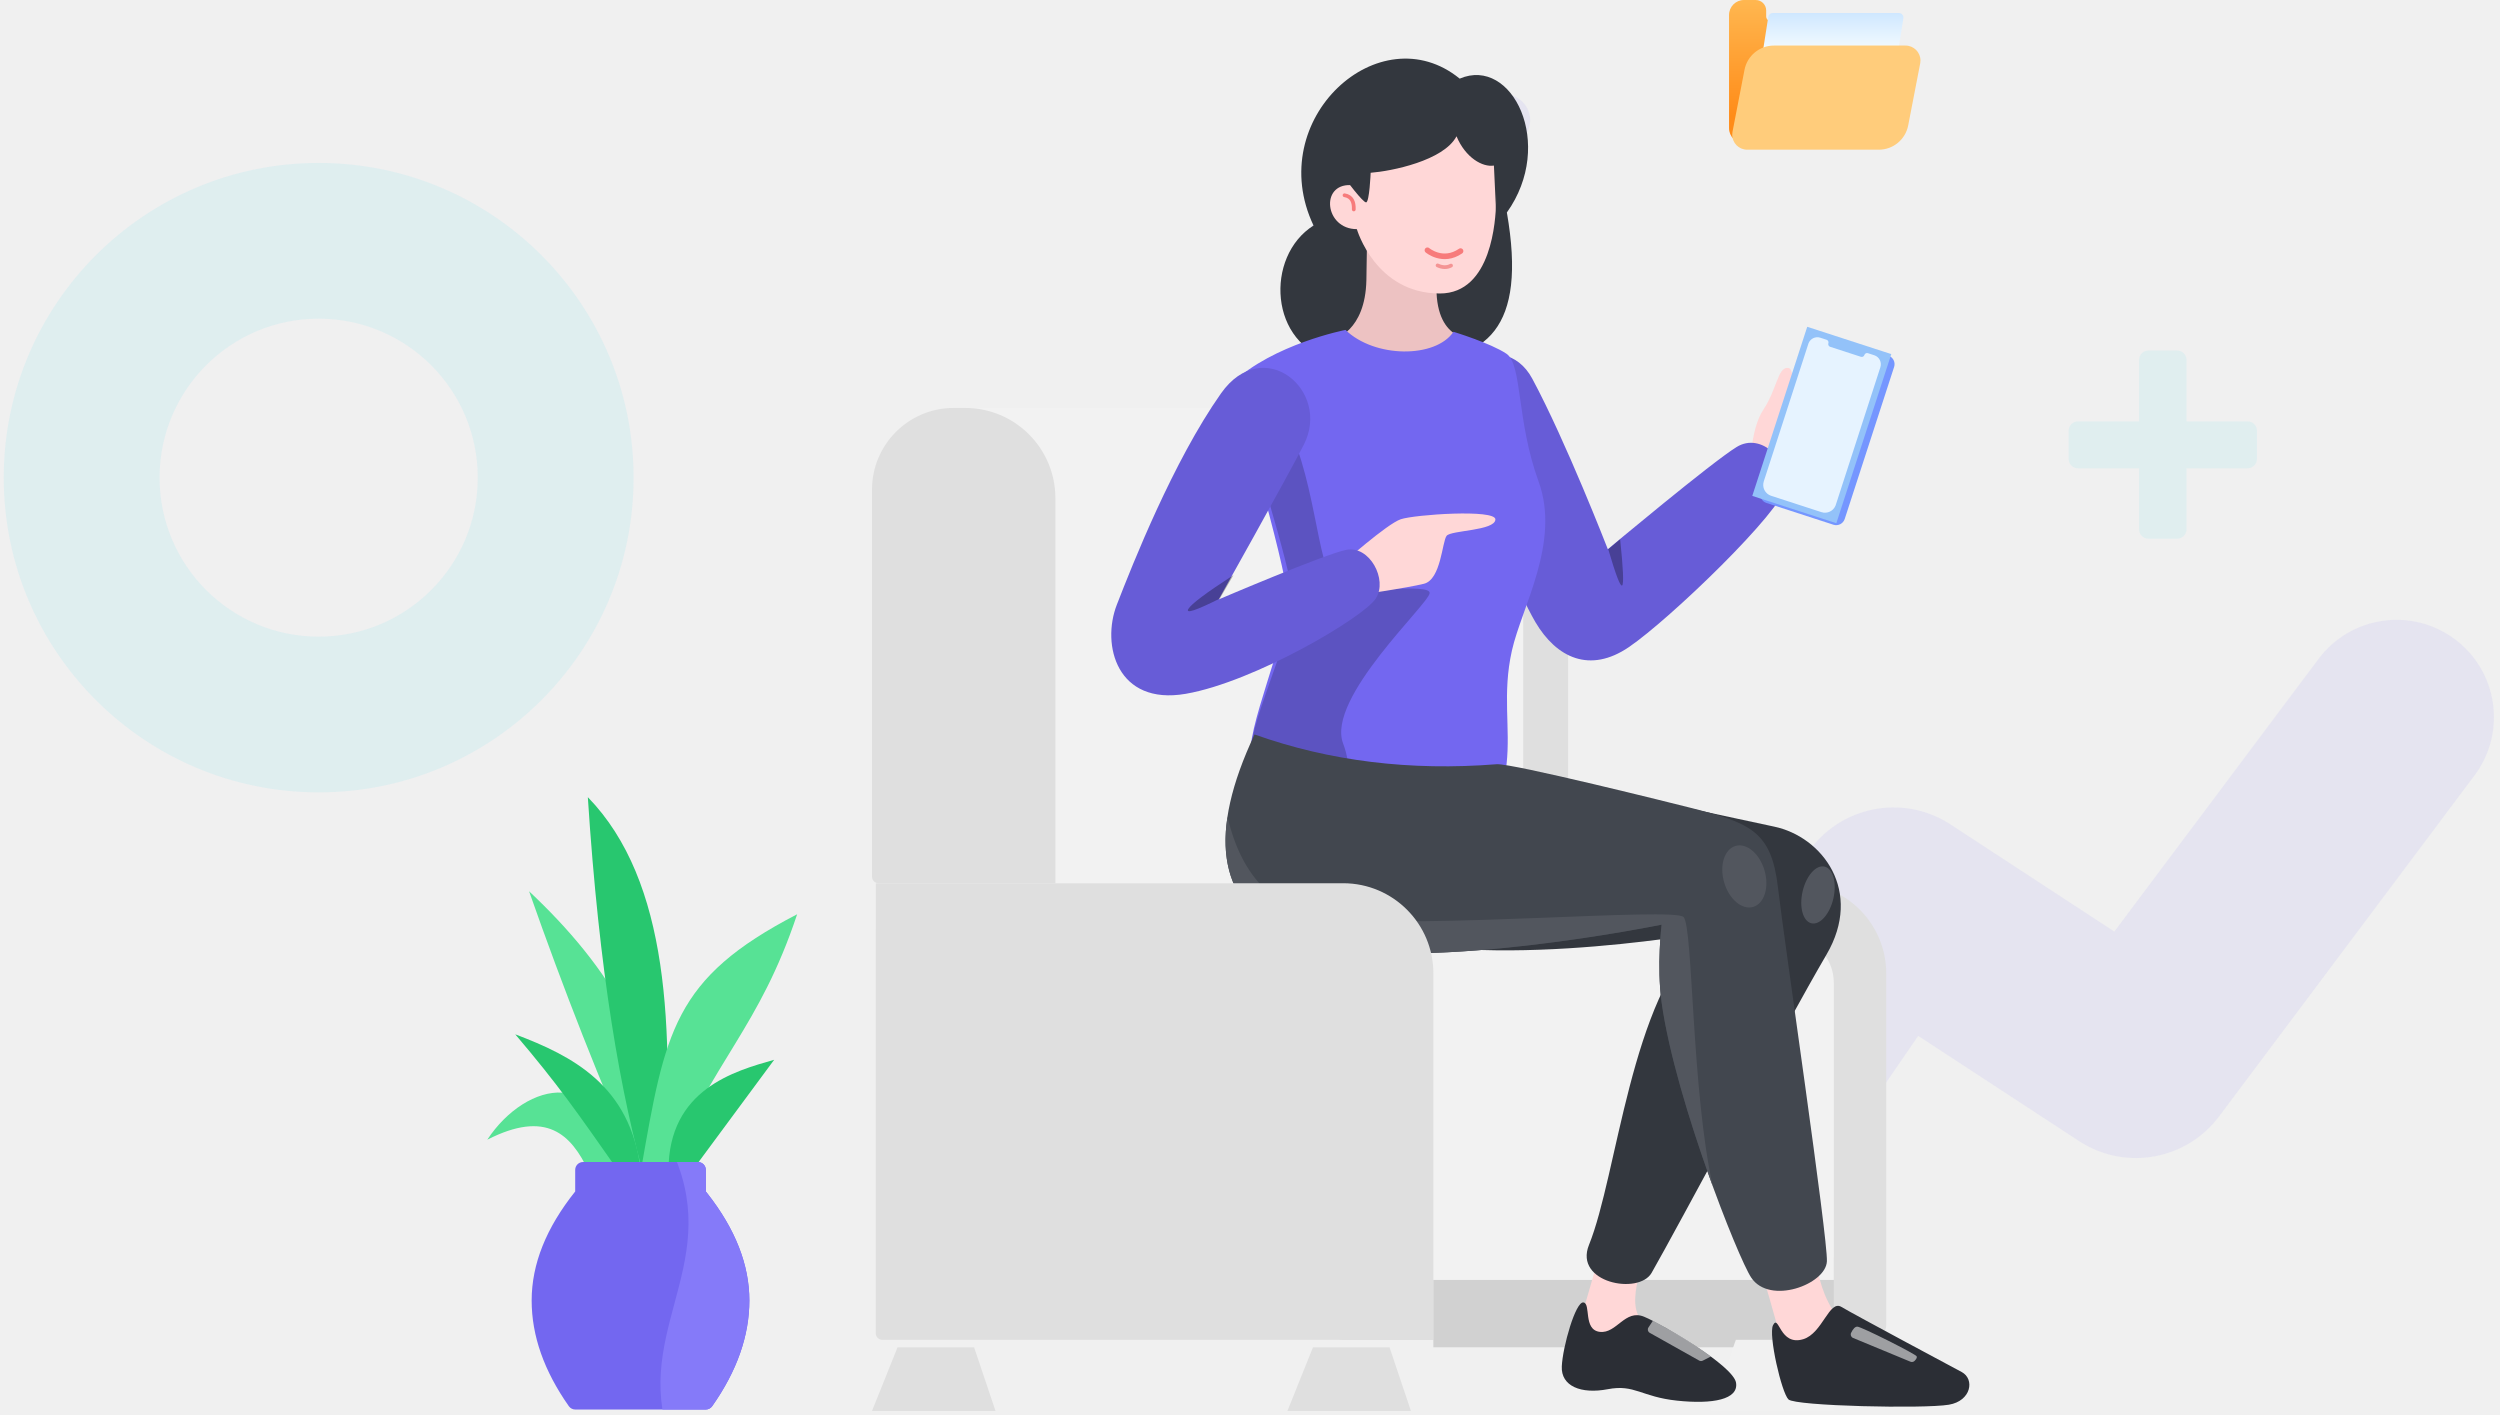
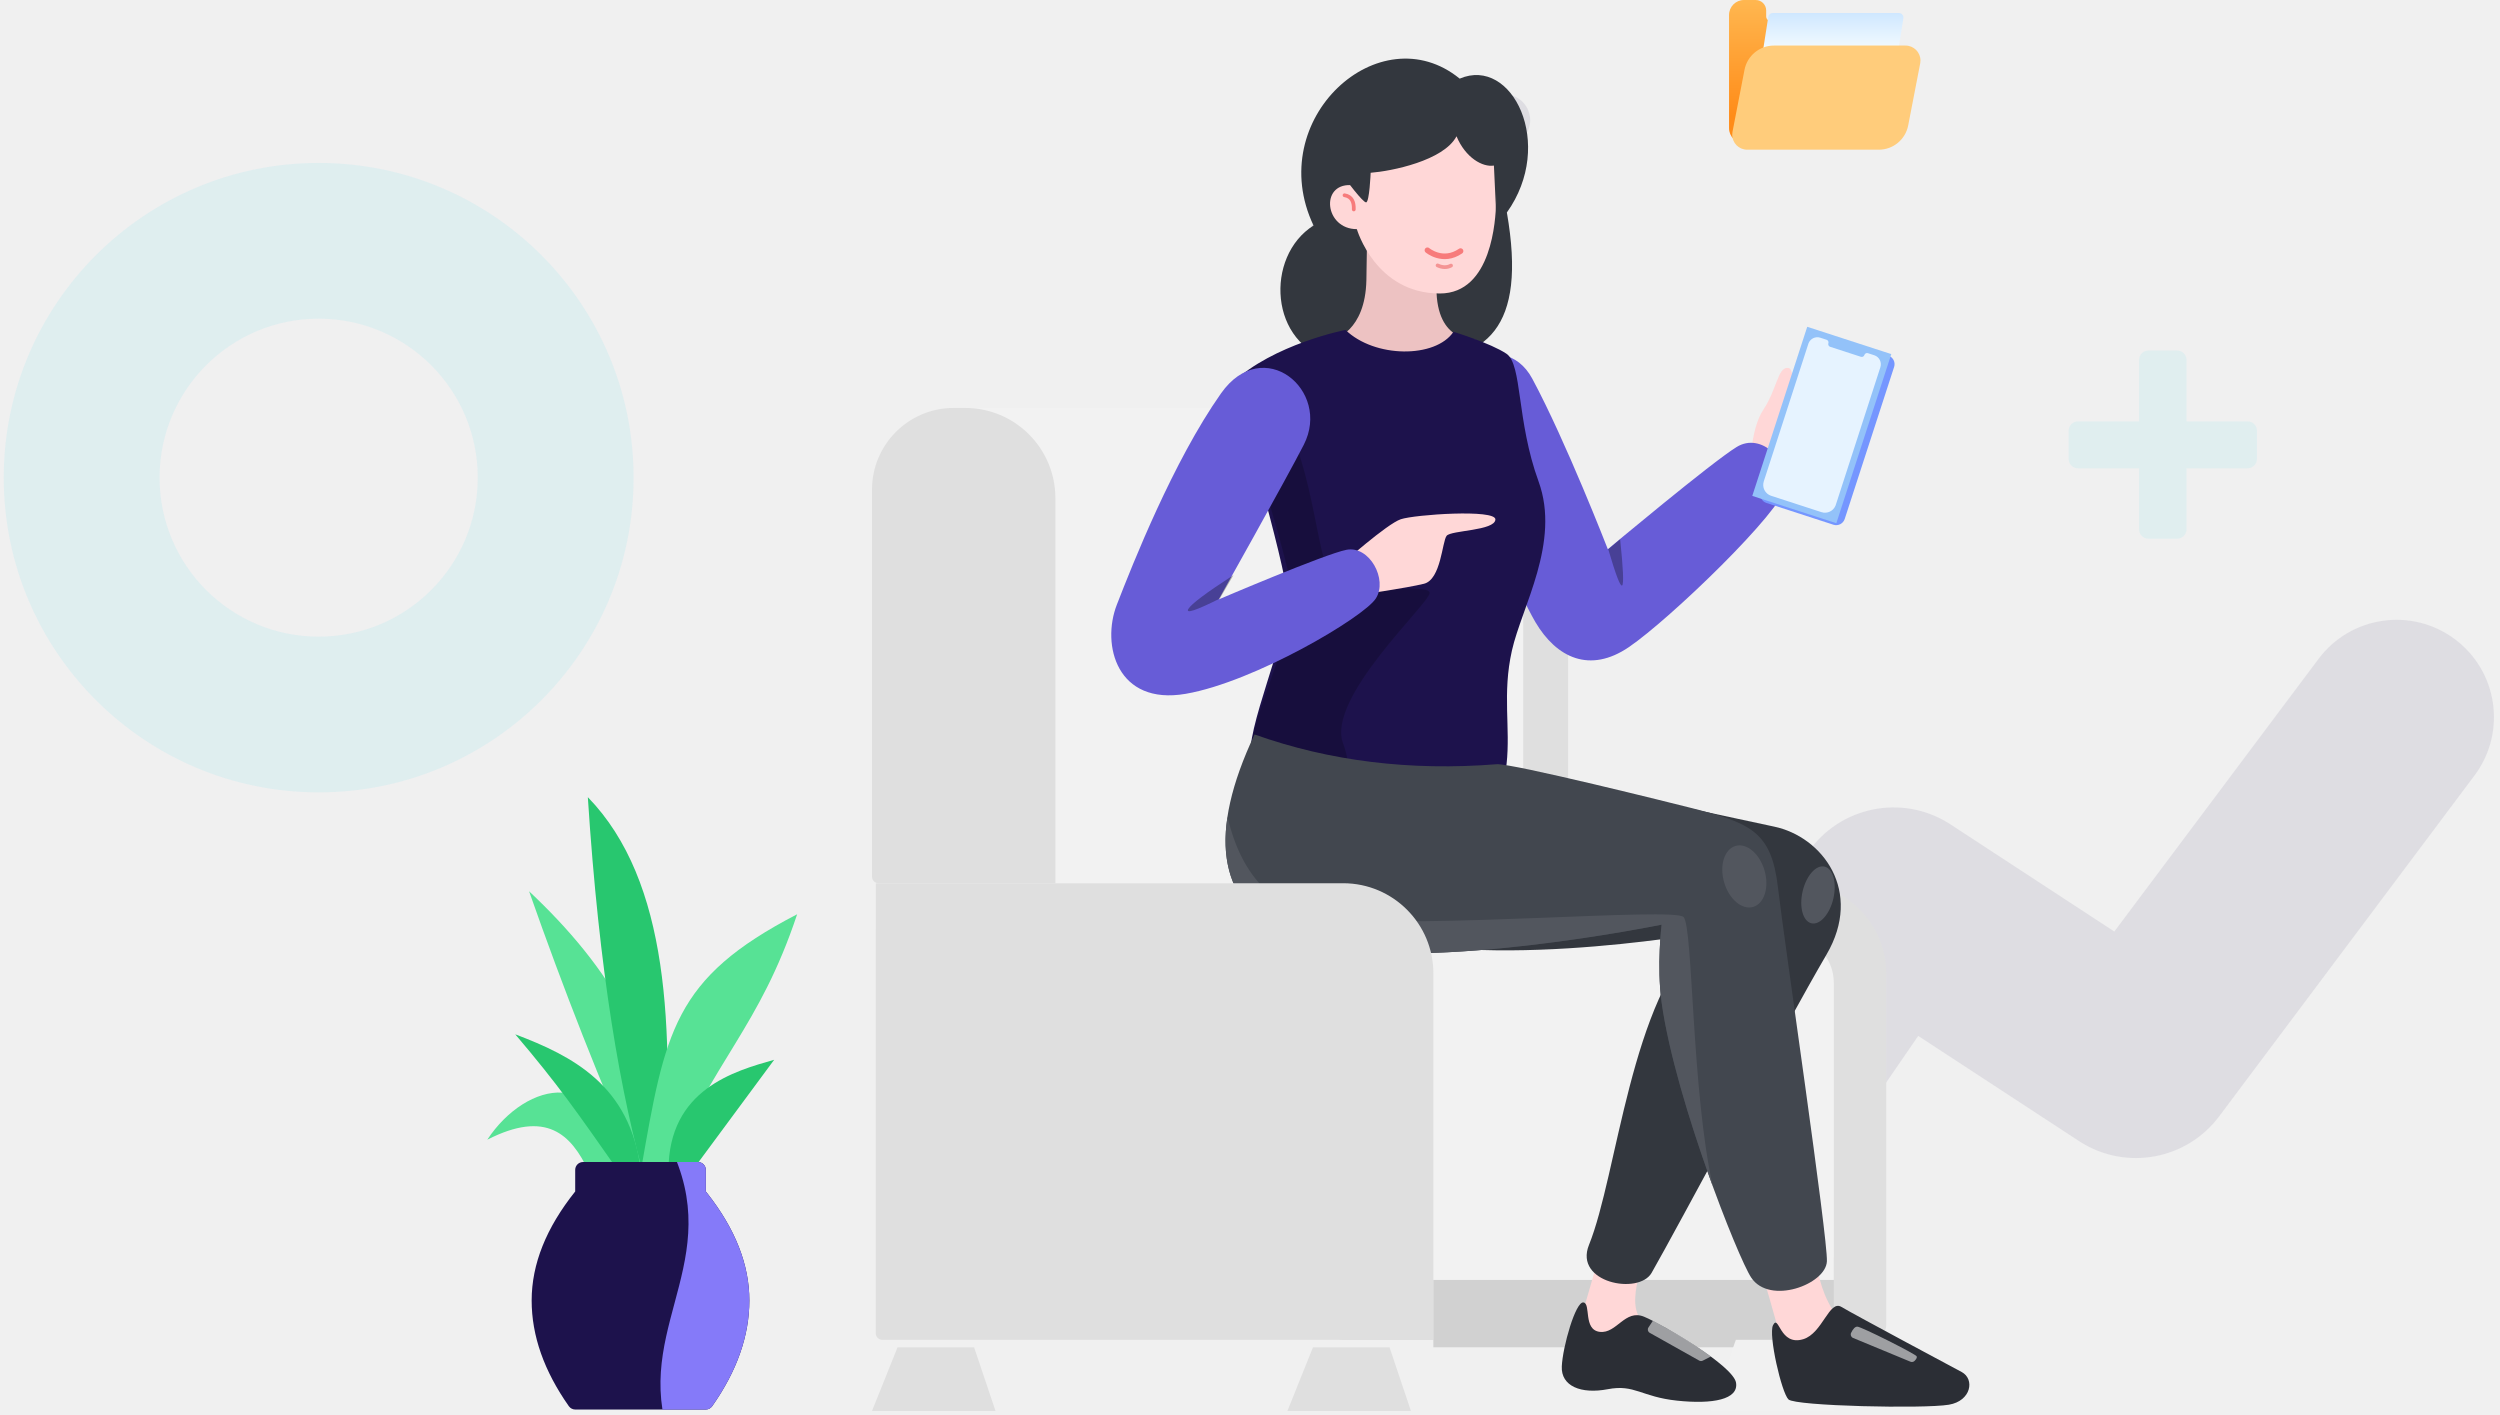
<svg xmlns="http://www.w3.org/2000/svg" xmlns:xlink="http://www.w3.org/1999/xlink" width="668" height="378" viewBox="0 0 668 378">
  <defs>
    <linearGradient id="ole6nyj9la" x1="50%" x2="50%" y1="81.177%" y2="-34.513%">
      <stop offset="0%" stop-color="#FF8C19" />
      <stop offset="100%" stop-color="#FFC967" />
    </linearGradient>
    <linearGradient id="am8kexv0ib" x1="62.11%" x2="62.11%" y1="31.381%" y2="-27.478%">
      <stop offset="0%" stop-color="#F8FDFF" />
      <stop offset="100%" stop-color="#AAD4FF" />
    </linearGradient>
    <path id="otu1t6pfxc" d="M13.75.112h30.673c1.168 0 2.115.94 2.115 2.1v5.774c7.757 9.712 11.635 19.423 11.635 29.135 0 9.412-3.312 18.825-9.935 28.237-.396.562-1.044.897-1.735.897H11.67c-.691 0-1.339-.335-1.735-.897C3.312 55.946 0 46.533 0 37.121c0-9.528 3.733-19.057 11.2-28.585l.435-.55V2.212c0-1.16.947-2.1 2.115-2.1z" />
  </defs>
  <g fill="none" fill-rule="evenodd">
    <g>
      <g>
        <g>
-           <path fill="#7367F0" fill-rule="nonzero" d="M618.526 151.035c8.614-11.498 24.925-13.841 36.431-5.233 11.392 8.523 13.803 24.583 5.492 36.06l-.255.347-68.253 91.106c-8.694 11.604-24.84 14.547-37.057 6.824l-.369-.237-42.967-28.104-43.322 63.054c-8.055 11.723-24.014 14.788-35.83 6.96l-.356-.241c-11.731-8.05-14.799-23.998-6.965-35.806l.24-.356 56.77-82.626c8.458-12.31 25.123-15.701 37.709-7.754l.38.244L563.94 223.9l54.586-72.864zM395.115 3.192C397.3.02 401.65-.788 404.833 1.39c3.14 2.149 3.97 6.4 1.892 9.562l-.085.126-17.01 24.708c-2.493 3.482-7.318 4.321-10.842 1.912l-.125-.087-9.77-6.954-10.587 16.772c-2.029 3.214-6.259 4.21-9.51 2.264l-.128-.079c-3.224-2.023-4.222-6.24-2.27-9.481l.078-.128 14.041-22.241c2.313-3.664 7.168-4.765 10.843-2.46l.192.125.189.13 9.974 7.1 13.4-19.467z" opacity=".085" transform="translate(-143, -351) translate(143.5, 351) translate(0.5, 25)" />
+           <path fill="#1d124c" fill-rule="nonzero" d="M618.526 151.035c8.614-11.498 24.925-13.841 36.431-5.233 11.392 8.523 13.803 24.583 5.492 36.06l-.255.347-68.253 91.106c-8.694 11.604-24.84 14.547-37.057 6.824l-.369-.237-42.967-28.104-43.322 63.054c-8.055 11.723-24.014 14.788-35.83 6.96l-.356-.241c-11.731-8.05-14.799-23.998-6.965-35.806l.24-.356 56.77-82.626c8.458-12.31 25.123-15.701 37.709-7.754l.38.244L563.94 223.9l54.586-72.864zM395.115 3.192C397.3.02 401.65-.788 404.833 1.39c3.14 2.149 3.97 6.4 1.892 9.562l-.085.126-17.01 24.708c-2.493 3.482-7.318 4.321-10.842 1.912l-.125-.087-9.77-6.954-10.587 16.772c-2.029 3.214-6.259 4.21-9.51 2.264l-.128-.079c-3.224-2.023-4.222-6.24-2.27-9.481l.078-.128 14.041-22.241c2.313-3.664 7.168-4.765 10.843-2.46l.192.125.189.13 9.974 7.1 13.4-19.467z" opacity=".085" transform="translate(-143, -351) translate(143.5, 351) translate(0.5, 25)" />
          <path fill="#00CFE8" d="M583.235 116.44v-16.308h16.322c1.38 0 2.5-1.12 2.5-2.5v-7.543c0-1.38-1.12-2.5-2.5-2.5h-16.322V71.16c0-1.381-1.12-2.5-2.5-2.5h-7.673c-1.38 0-2.5 1.119-2.5 2.5v16.43h-16.321c-1.381 0-2.5 1.12-2.5 2.5v7.543c0 1.38 1.119 2.5 2.5 2.5h16.321v16.309c0 1.38 1.12 2.5 2.5 2.5h7.673c1.38 0 2.5-1.12 2.5-2.5z" opacity=".07" transform="translate(-143, -351) translate(143.5, 351) translate(0.5, 25)" />
          <path fill="#00CFE8" d="M84.148 18.537c46.474 0 84.15 37.65 84.15 84.093 0 46.443-37.676 84.093-84.15 84.093-46.474 0-84.15-37.65-84.15-84.093 0-46.443 37.676-84.093 84.15-84.093zm0 41.613c-23.477 0-42.508 19.019-42.508 42.48 0 23.46 19.031 42.48 42.508 42.48 23.477 0 42.509-19.02 42.509-42.48 0-23.461-19.032-42.48-42.509-42.48z" opacity=".074" transform="translate(-143, -351) translate(143.5, 351) translate(0.5, 25)" />
        </g>
        <g>
          <path fill="#DFDFDF" d="M47.111 236H172v118c0 2.21-1.79 4-4 4H27c-2.21 0-4-1.79-4-4v-93.889C23 246.795 33.795 236 47.111 236z" transform="translate(-143, -351) translate(143.5, 351) translate(328, 189) scale(-1, 1) translate(-328, -189) translate(129.5, 0)" />
          <path fill="#D1D1D1" d="M37 336L144 336 144 360 37 360z" transform="translate(-143, -351) translate(143.5, 351) translate(328, 189) scale(-1, 1) translate(-328, -189) translate(129.5, 0)" />
          <path fill="#DFDFDF" d="M176.173 360L183 377 150 377 155.719 360z" transform="translate(-143, -351) translate(143.5, 351) translate(328, 189) scale(-1, 1) translate(-328, -189) translate(129.5, 0)" />
          <path fill="#F1F1F1" d="M63.173 358L70 377 37 377 42.719 358z" transform="translate(-143, -351) translate(143.5, 351) translate(328, 189) scale(-1, 1) translate(-328, -189) translate(129.5, 0)" />
          <path fill="#DFDFDF" d="M287.173 360L294 377 261 377 266.719 360zM131.578 109.894L172 109v139h-64V134c0-13.109 10.473-23.816 23.578-24.106z" transform="translate(-143, -351) translate(143.5, 351) translate(328, 189) scale(-1, 1) translate(-328, -189) translate(129.5, 0)" />
          <path fill="#F2F2F2" d="M144.111 109H271.16c12.062 0 21.84 9.778 21.84 21.84v117.413c0 .965-.782 1.747-1.747 1.747H120V133.111C120 119.795 130.795 109 144.111 109z" transform="translate(-143, -351) translate(143.5, 351) translate(328, 189) scale(-1, 1) translate(-328, -189) translate(129.5, 0)" />
          <path fill="#DFDFDF" d="M269.111 109h3.049c12.062 0 21.84 9.778 21.84 21.84v103.413c0 .965-.782 1.747-1.747 1.747H245V133.111C245 119.795 255.795 109 269.111 109z" transform="translate(-143, -351) translate(143.5, 351) translate(328, 189) scale(-1, 1) translate(-328, -189) translate(129.5, 0)" />
          <path fill="#F2F2F2" d="M49.6 250H165v92H37v-79.4c0-6.959 5.641-12.6 12.6-12.6z" transform="translate(-143, -351) translate(143.5, 351) translate(328, 189) scale(-1, 1) translate(-328, -189) translate(129.5, 0)" />
          <g>
            <g>
              <path fill="#33373E" d="M14.105 80.612C-3.09 76.584-4.223 52.84 8.85 44.604-4.632 16.172 26.547-12.057 47.904 5.352 61.905-.677 73.54 22.849 60.512 41.12c5.463 31.373-5.655 39.483-25.696 39.828l-20.71-.337z" transform="translate(-143, -351) translate(143.5, 351) translate(328, 189) scale(-1, 1) translate(-328, -189) translate(129.5, 0) translate(115.5, 196) scale(-1, 1) translate(-115.5, -196) translate(0, 15) translate(46.12518, 0.659181)" />
              <path fill="#EDC2C2" d="M14.32 74.942s8.364-1.976 8.654-15.764c.29-13.788.087-18.495.087-18.495l18.425-.334s.201 15.366.204 20.925c.008 14.928 10.348 13.668 10.348 13.668s-2.15 12.104-18.845 13.049c-13.036.738-18.874-13.05-18.874-13.05z" transform="translate(-143, -351) translate(143.5, 351) translate(328, 189) scale(-1, 1) translate(-328, -189) translate(129.5, 0) translate(115.5, 196) scale(-1, 1) translate(-115.5, -196) translate(0, 15) translate(46.12518, 0.659181)" />
              <path fill="#FFD7D7" d="M18.766 33.798c-8.22-.32-6.88 11.785 1.66 11.768 0 0 4.959 17.196 22.177 17.196 13.984 0 14.893-20.042 15.02-24.04.137-4.263.154-18.268.154-18.268l-39.331-.018.32 13.362z" transform="translate(-143, -351) translate(143.5, 351) translate(328, 189) scale(-1, 1) translate(-328, -189) translate(129.5, 0) translate(115.5, 196) scale(-1, 1) translate(-115.5, -196) translate(0, 15) translate(46.12518, 0.659181)" />
              <path stroke="#F77B7B" stroke-linecap="round" stroke-width="1.5" d="M39.283 51.21s4.102 3.493 8.851.222" transform="translate(-143, -351) translate(143.5, 351) translate(328, 189) scale(-1, 1) translate(-328, -189) translate(129.5, 0) translate(115.5, 196) scale(-1, 1) translate(-115.5, -196) translate(0, 15) translate(46.12518, 0.659181)" />
              <path stroke="#F49494" stroke-linecap="round" d="M41.984 55.318c1.296.547 2.525.548 3.6-.08" transform="translate(-143, -351) translate(143.5, 351) translate(328, 189) scale(-1, 1) translate(-328, -189) translate(129.5, 0) translate(115.5, 196) scale(-1, 1) translate(-115.5, -196) translate(0, 15) translate(46.12518, 0.659181) translate(43.78422, 55.47802) rotate(2) translate(-43.78422, -55.47802)" />
              <path stroke="#F77B7B" stroke-linecap="round" d="M19.142 40.51c.519-1.873.292-3.508-1.556-4.253" transform="translate(-143, -351) translate(143.5, 351) translate(328, 189) scale(-1, 1) translate(-328, -189) translate(129.5, 0) translate(115.5, 196) scale(-1, 1) translate(-115.5, -196) translate(0, 15) translate(46.12518, 0.659181) translate(18.4849, 38.38361) rotate(-13) translate(-18.4849, -38.38361)" />
              <path fill="#33373E" d="M17.465 32.302s4.505 6.082 5.418 6.114c.913.032 1.232-7.91 1.232-7.91 5.527-.424 19.514-3.226 22.942-9.753 2.398 5.76 6.981 8.317 9.993 7.826l.57 12.236 1.406-24.599H16.363l1.102 16.086z" transform="translate(-143, -351) translate(143.5, 351) translate(328, 189) scale(-1, 1) translate(-328, -189) translate(129.5, 0) translate(115.5, 196) scale(-1, 1) translate(-115.5, -196) translate(0, 15) translate(46.12518, 0.659181)" />
            </g>
            <g>
              <path fill="#FFD7D7" d="M91.622 132.095s-7.374 14.982-1.33 19.703c6.055 4.722 22.046 13.571 22.046 13.571l-42.367-2.678 9.418-32.676 12.233 2.08z" transform="translate(-143, -351) translate(143.5, 351) translate(328, 189) scale(-1, 1) translate(-328, -189) translate(129.5, 0) translate(115.5, 196) scale(-1, 1) translate(-115.5, -196) translate(0, 15) translate(53.01019, 186.6562)" />
              <path fill="#2B2E35" d="M74.07 146.353c2.09.246-.143 7.327 4.384 7.865 4.518.538 6.714-6.17 11.84-4.044 5.128 2.127 23.826 13.123 24.562 17.619.745 4.494-6.221 5.817-15.775 4.802-9.554-1.015-11.315-4.434-18.487-3.057-7.163 1.376-12.53-.818-12.293-6.083.237-5.265 3.678-17.347 5.768-17.102z" transform="translate(-143, -351) translate(143.5, 351) translate(328, 189) scale(-1, 1) translate(-328, -189) translate(129.5, 0) translate(115.5, 196) scale(-1, 1) translate(-115.5, -196) translate(0, 15) translate(53.01019, 186.6562)" />
              <path fill="#FFF" fill-opacity=".541" d="M92.633 151.265l-1.181 1.782c-.305.46-.18 1.081.28 1.386.021.014.042.027.064.039l13.22 7.421c.292.164.646.171.944.02l2.155-1.1c-3.082-2.246-5.601-3.933-8.386-5.589-2.138-1.272-4.504-2.583-7.096-3.959z" transform="translate(-143, -351) translate(143.5, 351) translate(328, 189) scale(-1, 1) translate(-328, -189) translate(129.5, 0) translate(115.5, 196) scale(-1, 1) translate(-115.5, -196) translate(0, 15) translate(53.01019, 186.6562)" />
              <path fill="#33373E" d="M27.8.045c12.827.576 84.214 16.46 97.184 19.158 12.97 2.698 23.936 17.3 14.045 34.208-11.108 18.98-39.77 72.884-46.728 85.035-3.444 6.014-20.82 2.642-16.739-7.452 7.609-18.818 11.142-66.091 30.541-83.328 0 0-65.237 11.422-93.417-1.661C-7.794 36.495-3.161-1.348 27.8.045z" transform="translate(-143, -351) translate(143.5, 351) translate(328, 189) scale(-1, 1) translate(-328, -189) translate(129.5, 0) translate(115.5, 196) scale(-1, 1) translate(-115.5, -196) translate(0, 15) translate(53.01019, 186.6562)" />
            </g>
            <g>
              <path fill="#FFD7D7" d="M80.996 30.762s-.145-10.499 3.506-15.985c3.65-5.487 3.795-11.315 6.558-11.124 2.763.19.027 13.737.027 13.737s3.506-1.347 6.024-3.051c2.519-1.705 10.155-10.106 11.94-8.617 3.025 2.537-1.848 16.845-4.502 19.706-2.664 2.861-17.212 12.27-17.212 12.27l-6.34-6.936z" transform="translate(-143, -351) translate(143.5, 351) translate(328, 189) scale(-1, 1) translate(-328, -189) translate(129.5, 0) translate(115.5, 196) scale(-1, 1) translate(-115.5, -196) translate(0, 15) translate(90.69452, 79.64)" />
              <path fill="#675CD7" d="M2.174 24.47C8.141 38.393 19.065 63.967 23.57 71.597c5.644 9.555 14.545 13.765 24.965 6.675 10.95-7.45 41.1-36.504 41.984-43.086.876-6.581-6.503-14.478-13.18-10.39-6.678 4.089-34.423 27.316-34.423 27.316S31.717 23.236 22.71 6.51C14.909-7.962-6.908 3.307 2.174 24.47z" transform="translate(-143, -351) translate(143.5, 351) translate(328, 189) scale(-1, 1) translate(-328, -189) translate(129.5, 0) translate(115.5, 196) scale(-1, 1) translate(-115.5, -196) translate(0, 15) translate(90.69452, 79.64)" />
              <path fill="#000" fill-opacity=".303" d="M43.03 52.126c2.006 6.841 3.242 10.064 3.711 9.668.469-.396.29-4.513-.537-12.35l-3.173 2.682z" transform="translate(-143, -351) translate(143.5, 351) translate(328, 189) scale(-1, 1) translate(-328, -189) translate(129.5, 0) translate(115.5, 196) scale(-1, 1) translate(-115.5, -196) translate(0, 15) translate(90.69452, 79.64)" />
            </g>
            <g>
              <g>
                <path fill="#7596FF" fill-rule="nonzero" d="M3.151.756h18.816c1.325 0 2.4 1.074 2.4 2.4v42.712c0 1.326-1.075 2.4-2.4 2.4H3.15c-1.325 0-2.4-1.074-2.4-2.4V3.156c0-1.326 1.075-2.4 2.4-2.4z" transform="translate(-143, -351) translate(143.5, 351) translate(328, 189) scale(-1, 1) translate(-328, -189) translate(129.5, 0) translate(115.5, 196) scale(-1, 1) translate(-115.5, -196) translate(0, 15) translate(191.388, 99.40203) scale(-1, 1) rotate(-18) translate(-191.388, -99.40203) translate(177.888, 74.90203) translate(0, 0)" />
                <path fill="#93C2F9" d="M2.53 0.131H26.145V47.644H2.53z" transform="translate(-143, -351) translate(143.5, 351) translate(328, 189) scale(-1, 1) translate(-328, -189) translate(129.5, 0) translate(115.5, 196) scale(-1, 1) translate(-115.5, -196) translate(0, 15) translate(191.388, 99.40203) scale(-1, 1) rotate(-18) translate(-191.388, -99.40203) translate(177.888, 74.90203) translate(0, 0)" />
                <path fill="#E6F3FF" fill-rule="nonzero" d="M6.751 1.828h1.791c.365 0 .669.265.732.613l.012.135c0 .413.332.747.743.747h8.636c.365 0 .668-.264.731-.613l.012-.134c0-.413.333-.748.744-.748h1.782c1.323 0 2.409 1.026 2.514 2.33l.009.21-.034 38.638c-.005 1.685-1.363 3.051-3.04 3.054H7.215c-1.604.003-2.917-1.249-3.028-2.834l-.008-.218s0-.002.003-.002l.034-38.628c.001-1.409 1.136-2.55 2.536-2.55z" transform="translate(-143, -351) translate(143.5, 351) translate(328, 189) scale(-1, 1) translate(-328, -189) translate(129.5, 0) translate(115.5, 196) scale(-1, 1) translate(-115.5, -196) translate(0, 15) translate(191.388, 99.40203) scale(-1, 1) rotate(-18) translate(-191.388, -99.40203) translate(177.888, 74.90203) translate(0, 0)" />
              </g>
            </g>
            <g>
-               <path fill="#7367F0" d="M0 14.183s14.378 48.433 14.804 57.6c.426 9.17-11.76 36.116-9.685 42.927 4.784 15.739 65.857 22.516 68.19 1.343 1.089-9.874-1.176-18.737 1.434-30.372 2.6-11.635 13.052-28.924 7.124-45.18-5.929-16.255-4.34-31.294-8.58-34.137-4.24-2.842-14.152-5.86-14.152-5.86-4.82 7.135-21.092 7.03-28.856-.504 0 0-19.29 3.764-30.279 14.183z" transform="translate(-143, -351) translate(143.5, 351) translate(328, 189) scale(-1, 1) translate(-328, -189) translate(129.5, 0) translate(115.5, 196) scale(-1, 1) translate(-115.5, -196) translate(0, 15) translate(33.24044, 73.15361)" />
+               <path fill="#1d124c" d="M0 14.183s14.378 48.433 14.804 57.6c.426 9.17-11.76 36.116-9.685 42.927 4.784 15.739 65.857 22.516 68.19 1.343 1.089-9.874-1.176-18.737 1.434-30.372 2.6-11.635 13.052-28.924 7.124-45.18-5.929-16.255-4.34-31.294-8.58-34.137-4.24-2.842-14.152-5.86-14.152-5.86-4.82 7.135-21.092 7.03-28.856-.504 0 0-19.29 3.764-30.279 14.183z" transform="translate(-143, -351) translate(143.5, 351) translate(328, 189) scale(-1, 1) translate(-328, -189) translate(129.5, 0) translate(115.5, 196) scale(-1, 1) translate(-115.5, -196) translate(0, 15) translate(33.24044, 73.15361)" />
              <path fill="#000" fill-opacity=".199" d="M12.885 22.027c9.584 15.301 9.555 41.941 14.703 45.43 5.147 3.489 25.181.065 25.181 2.828s-27.686 28.084-23.14 40.19c2.38 6.337 1.734 12.008-1.937 17.01l-1.199-.262c-10.908-2.48-19.678-6.934-21.374-12.513-2.075-6.811 11.517-33.758 11.09-42.927C15.85 64.001 4.42 27.926.975 17.2c2.806-4.98 6.775-3.37 11.91 4.828z" transform="translate(-143, -351) translate(143.5, 351) translate(328, 189) scale(-1, 1) translate(-328, -189) translate(129.5, 0) translate(115.5, 196) scale(-1, 1) translate(-115.5, -196) translate(0, 15) translate(33.24044, 73.15361)" />
            </g>
            <g>
              <path fill="#FFD7D7" d="M62.468 52.486S74.58 41.704 78.287 40.452c3.707-1.25 25.42-2.754 25.283.073-.156 3.03-11.818 2.855-13.026 4.346-1.209 1.49-1.483 11.675-6.051 12.819-4.559 1.143-18.226 3.115-18.226 3.115l-3.799-8.319z" transform="translate(-143, -351) translate(143.5, 351) translate(328, 189) scale(-1, 1) translate(-328, -189) translate(129.5, 0) translate(115.5, 196) scale(-1, 1) translate(-115.5, -196) translate(0, 15) translate(0, 83.28828)" />
              <path fill="#675CD7" d="M30.25 6.832C17.49 24.947 6.595 52.541 2.414 63.299c-4.182 10.758.036 26.985 18.423 23.799 18.354-3.177 47.557-20.441 50.788-25.477 3.231-5.036-1.677-14.2-7.859-13-5.727 1.11-34.133 13.26-34.133 13.26s18.275-32.586 22.737-41.322C59.825 5.971 41.488-9.129 30.25 6.832z" transform="translate(-143, -351) translate(143.5, 351) translate(328, 189) scale(-1, 1) translate(-328, -189) translate(129.5, 0) translate(115.5, 196) scale(-1, 1) translate(-115.5, -196) translate(0, 15) translate(0, 83.28828)" />
              <path fill="#000" fill-opacity=".303" d="M29.923 61.658c-6.38 3.19-9.182 4.115-8.404 2.778.778-1.338 4.797-4.356 12.057-9.055l-3.653 6.277z" transform="translate(-143, -351) translate(143.5, 351) translate(328, 189) scale(-1, 1) translate(-328, -189) translate(129.5, 0) translate(115.5, 196) scale(-1, 1) translate(-115.5, -196) translate(0, 15) translate(0, 83.28828)" />
            </g>
            <g transform="translate(-143, -351) translate(143.5, 351) translate(328, 189) scale(-1, 1) translate(-328, -189) translate(129.5, 0) translate(115.5, 196) scale(-1, 1) translate(-115.5, -196) translate(0, 15) translate(30.92498, 181)">
              <path fill="#FFD7D7" d="M158.258 138.352s-.222 17.635 14.222 24.228c14.435 6.592 24.72 6.195 23.411 11.292-1.309 5.096-38.883 4.89-42.391.905-2.991-3.391-9.495-34.966-11.285-32.552l16.043-3.873z" />
              <path fill="#2B2E35" d="M146.83 158.092c1.613-3.136 1.714 5.684 8.077 3.74 5.163-1.577 6.928-10.604 10.19-8.627 3.263 1.977 31.983 17.308 32.146 17.4 3.536 1.916 2.548 7.72-3.424 8.734-6.636 1.125-41.02.367-42.866-1.412-1.845-1.78-5.417-17.321-4.123-19.835z" />
              <path fill="#FFF" fill-opacity=".541" d="M169.346 158.477c-.573 0-1.126.553-1.659 1.658-.24.498-.03 1.096.467 1.336l.051.023 15.351 6.358c.375.155.806.069 1.091-.218.518-.519.703-.932.557-1.238-.28-.588-14.776-7.919-15.858-7.919z" />
              <path fill="#42474F" d="M8.29.25C-4.14 26.66-1.62 44.4 15.85 53.468c25.343 13.156 101.21-2.404 101.21-2.404s-1.356 10.98 0 20.773c3.54 25.576 20.38 68.188 23.943 73.542 4.927 7.404 19.935 1.82 20.218-4.345.282-6.165-11.314-84.905-13.078-99.92-1.754-15.017-7.293-17.198-23.47-21.303-3.717-.943-47.669-11.93-51.695-11.61C49.914 10.035 28.351 7.385 8.291.25z" />
              <path fill="#52565E" d="M28.732 49.38c25.09 2.828 91.515-3.002 94.183-.353 2.547 2.53 2.122 46.529 7.836 71.995l-.87-2.405c-5.373-15.013-10.952-33.272-12.822-46.78-1.356-9.793 0-20.773 0-20.773l-3.06.596c-14.42 2.725-75.849 13.385-98.15 1.808C3.765 47.196-1.166 36.775 1.056 22.205c3.826 16.468 13.05 25.526 27.676 27.175z" />
              <ellipse cx="158.842" cy="43.129" fill="#52565E" rx="4.218" ry="7.775" transform="translate(158.8419, 43.12891) rotate(13) translate(-158.8419, -43.12891)" />
              <ellipse cx="139.162" cy="38.18" fill="#52565E" rx="5.625" ry="8.481" transform="translate(139.1624, 38.17969) rotate(-16) translate(-139.1624, -38.17969)" />
            </g>
          </g>
          <path fill="#DFDFDF" d="M168.111 236H293v120.253c0 .965-.782 1.747-1.747 1.747H144v-97.889C144 246.795 154.795 236 168.111 236z" transform="translate(-143, -351) translate(143.5, 351) translate(328, 189) scale(-1, 1) translate(-328, -189) translate(129.5, 0)" />
          <g>
            <path fill="url(#ole6nyj9la)" d="M4 0h3.115c1.55 0 2.808 1.257 2.808 2.808v1.589c0 .673.546 1.219 1.219 1.219h29.925c2.209 0 4 1.79 4 4V34.26c0 2.209-1.791 4-4 4H4c-2.21 0-4-1.791-4-4V4c0-2.21 1.79-4 4-4z" transform="translate(-143, -351) translate(143.5, 351) translate(328, 189) scale(-1, 1) translate(-328, -189) translate(129.5, 0) translate(39, 20) scale(-1, 1) translate(-39, -20) translate(13, 0)" />
            <path fill="url(#am8kexv0ib)" d="M11.688 3.478h33.687c.673 0 1.22.546 1.22 1.22 0 .063-.006.126-.015.188L41.517 37.23c-.093.594-.604 1.03-1.205 1.03H6.625c-.673 0-1.22-.545-1.22-1.218 0-.064.006-.127.015-.189l5.063-32.344c.093-.593.604-1.03 1.205-1.03z" transform="translate(-143, -351) translate(143.5, 351) translate(328, 189) scale(-1, 1) translate(-328, -189) translate(129.5, 0) translate(39, 20) scale(-1, 1) translate(-39, -20) translate(13, 0)" />
            <path fill="#FFCC7B" d="M51.078 16.934l-3.211 16.587C47.138 37.283 43.844 40 40.013 40H4.849c-2.21 0-4-1.79-4-4 0-.255.024-.51.073-.76l3.211-16.587c.729-3.762 4.023-6.48 7.854-6.48h35.164c2.21 0 4 1.792 4 4 0 .256-.024.51-.073.761z" transform="translate(-143, -351) translate(143.5, 351) translate(328, 189) scale(-1, 1) translate(-328, -189) translate(129.5, 0) translate(39, 20) scale(-1, 1) translate(-39, -20) translate(13, 0)" />
          </g>
          <g>
            <g>
              <path fill="#57E295" d="M41.464 101.6c11.009-24.85 21.01-50.371 30.166-76.456C50.54 44.978 34.14 69.142 36.476 101.6h4.988z" transform="translate(-143, -351) translate(143.5, 351) translate(328, 189) scale(-1, 1) translate(-328, -189) translate(129.5, 0) translate(314, 213)" />
              <path fill="#28C76F" d="M35.597 104.195C32.99 61.823 34.095 22.47 55.933 0c-3.012 46.523-8.647 79.296-15.783 104.195h-4.553z" transform="translate(-143, -351) translate(143.5, 351) translate(328, 189) scale(-1, 1) translate(-328, -189) translate(129.5, 0) translate(314, 213)" />
              <path fill="#57E295" d="M34.595 99.782C22.395 70.172 10.135 61.685 0 31.291c33.167 17.16 35.246 31.331 41.756 68.491h-7.161z" transform="translate(-143, -351) translate(143.5, 351) translate(328, 189) scale(-1, 1) translate(-328, -189) translate(129.5, 0) translate(314, 213)" />
              <path fill="#28C76F" d="M28.028 99.782L6.141 70.172c10.57 3.007 28.24 7.876 28.24 29.61h-6.353z" transform="translate(-143, -351) translate(143.5, 351) translate(328, 189) scale(-1, 1) translate(-328, -189) translate(129.5, 0) translate(314, 213)" />
              <path fill="#57E295" d="M48.5 99.782H55.8c4.64-9.667 11.179-16.322 26.998-8.255-10.37-15.76-31.645-20.53-34.3 8.255z" transform="translate(-143, -351) translate(143.5, 351) translate(328, 189) scale(-1, 1) translate(-328, -189) translate(129.5, 0) translate(314, 213)" />
              <path fill="#28C76F" d="M41.783 99.782h6.072c11.144-15.901 15.935-22.83 27.467-36.41-15.192 5.752-30.786 13.58-33.539 36.41z" transform="translate(-143, -351) translate(143.5, 351) translate(328, 189) scale(-1, 1) translate(-328, -189) translate(129.5, 0) translate(314, 213)" />
            </g>
            <g transform="translate(-143, -351) translate(143.5, 351) translate(328, 189) scale(-1, 1) translate(-328, -189) translate(129.5, 0) translate(314, 213) translate(12.76923, 97.375)">
              <mask id="3ce2ypl32d" fill="#fff">
                <use xlink:href="#otu1t6pfxc" />
              </mask>
-               <use fill="#7367F0" xlink:href="#otu1t6pfxc" />
+               <use fill="#1d124c" xlink:href="#otu1t6pfxc" />
              <path fill="#857AF9" d="M-7.404-1.706h27.5c-13.165 30.42 12.804 48.436 0 78.742h-27.5V-1.706z" mask="url(#3ce2ypl32d)" />
            </g>
          </g>
        </g>
      </g>
    </g>
  </g>
</svg>
